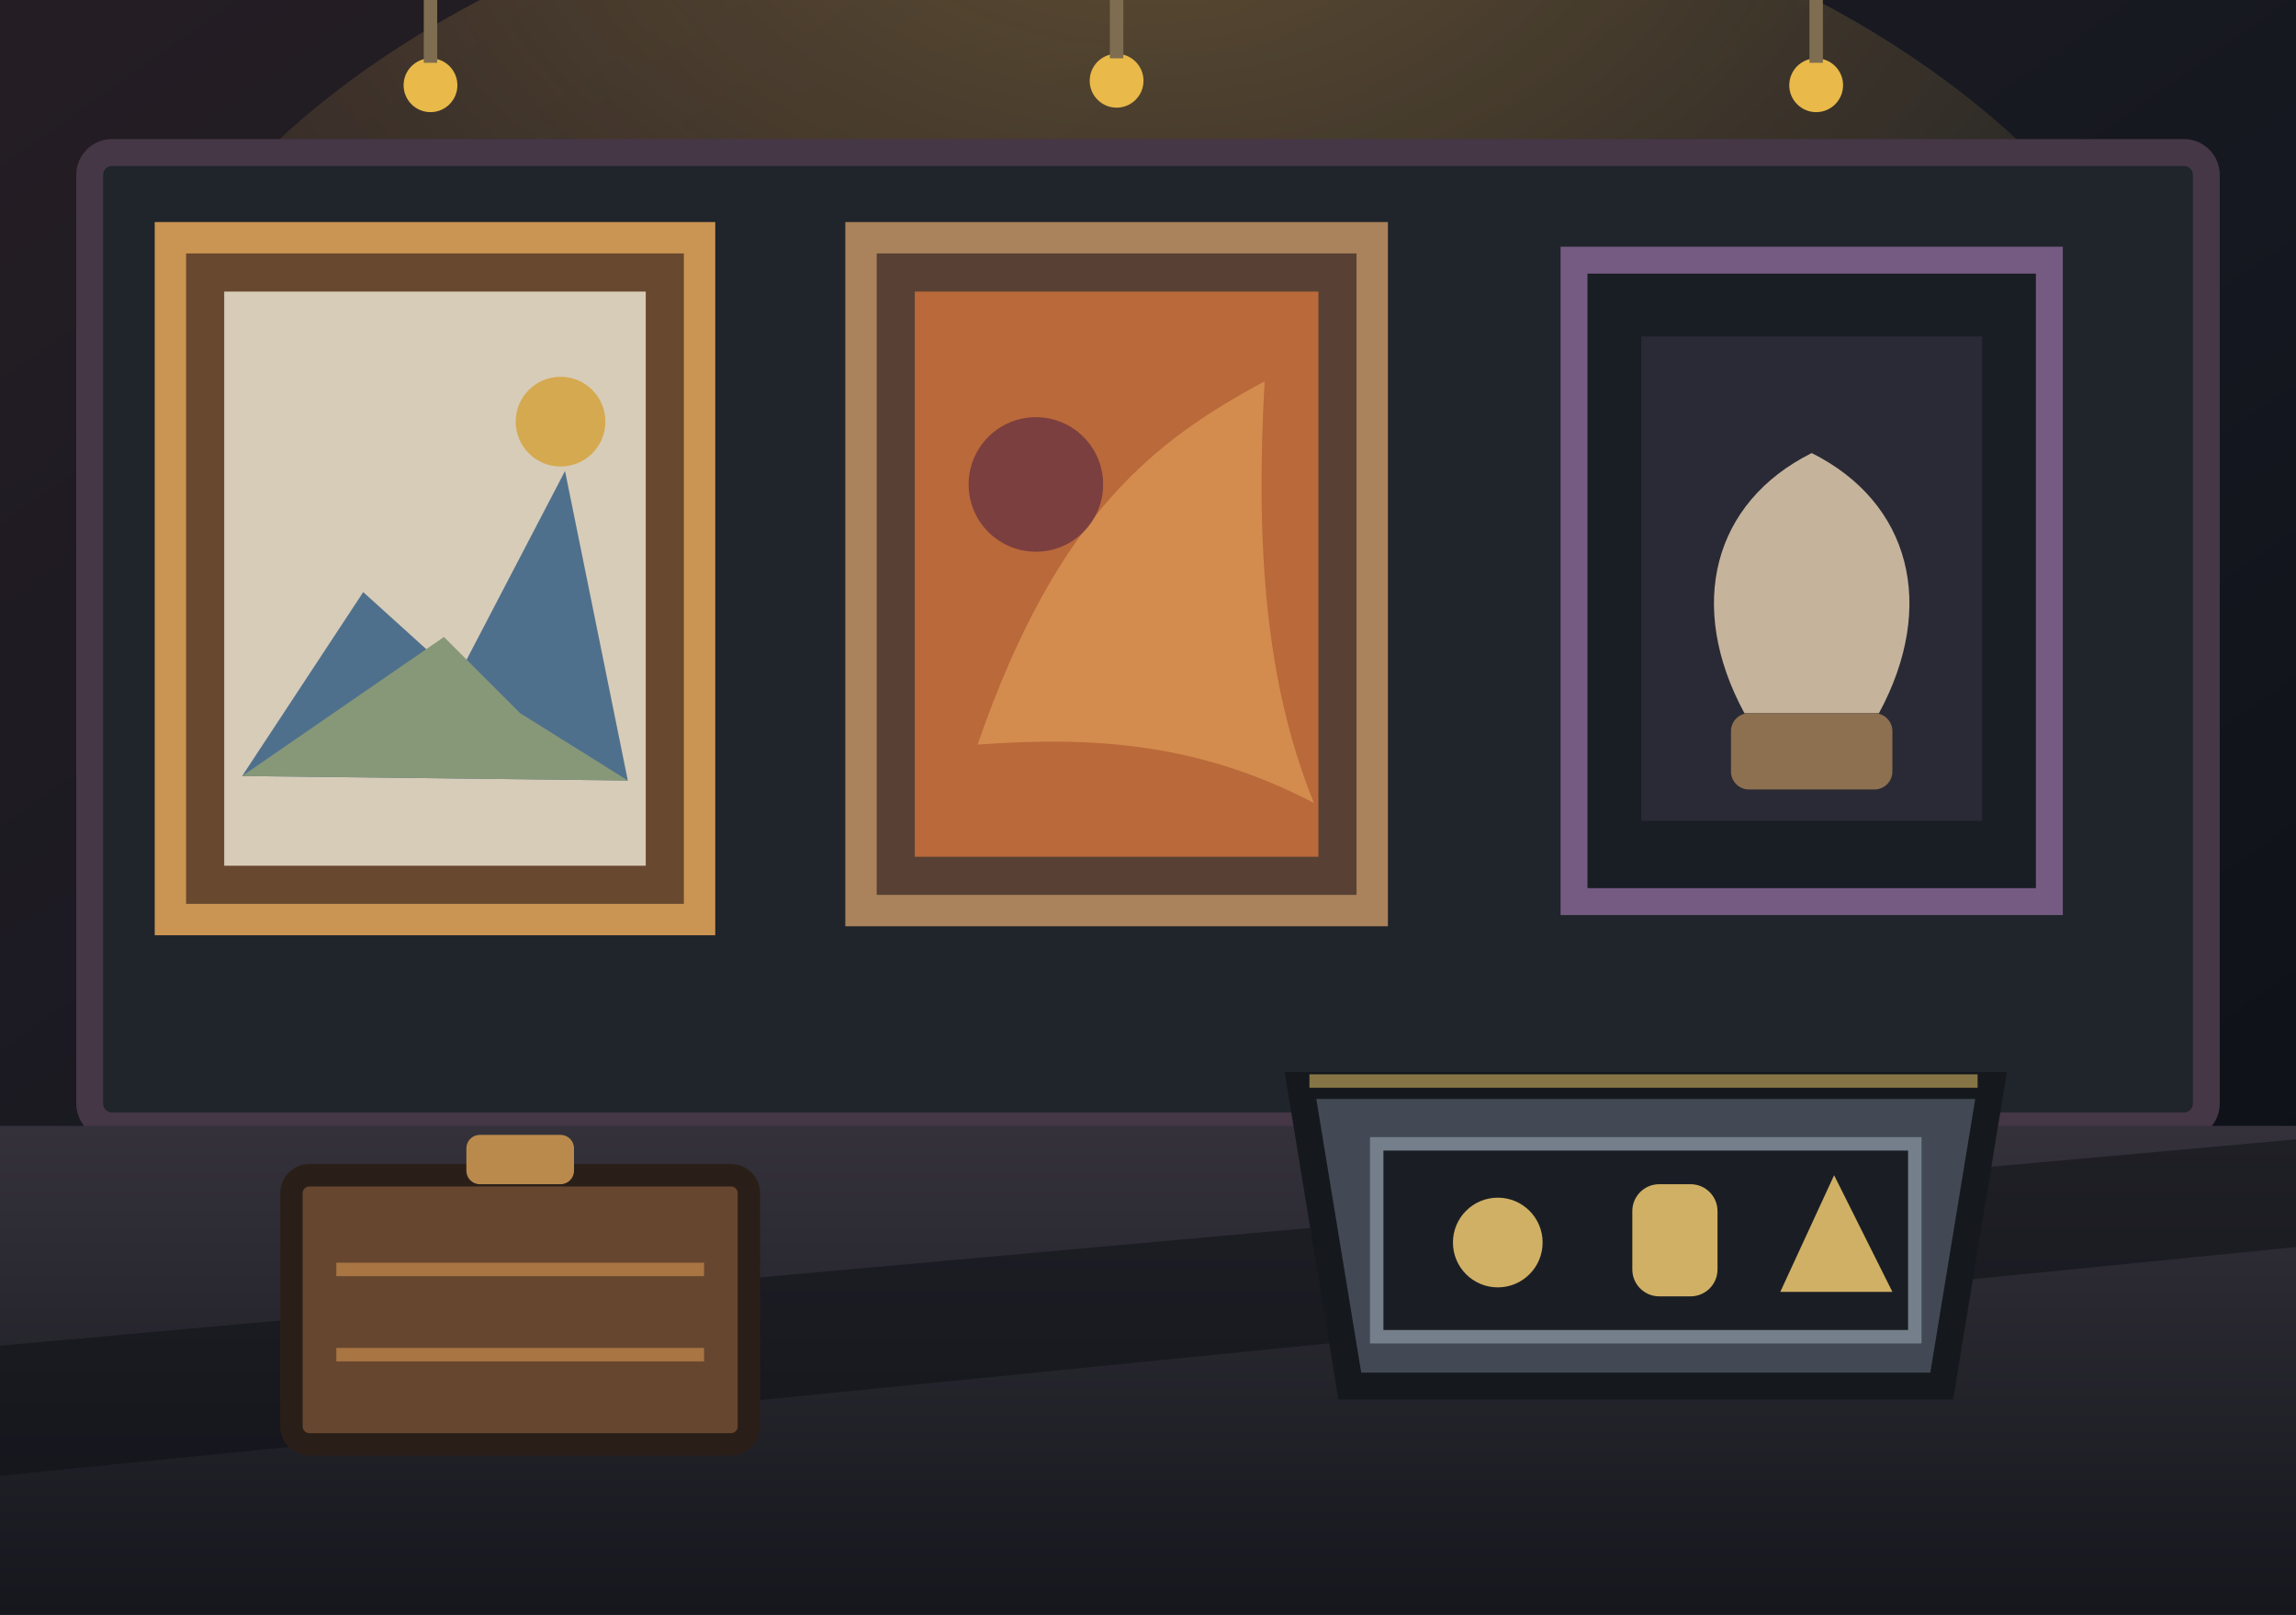
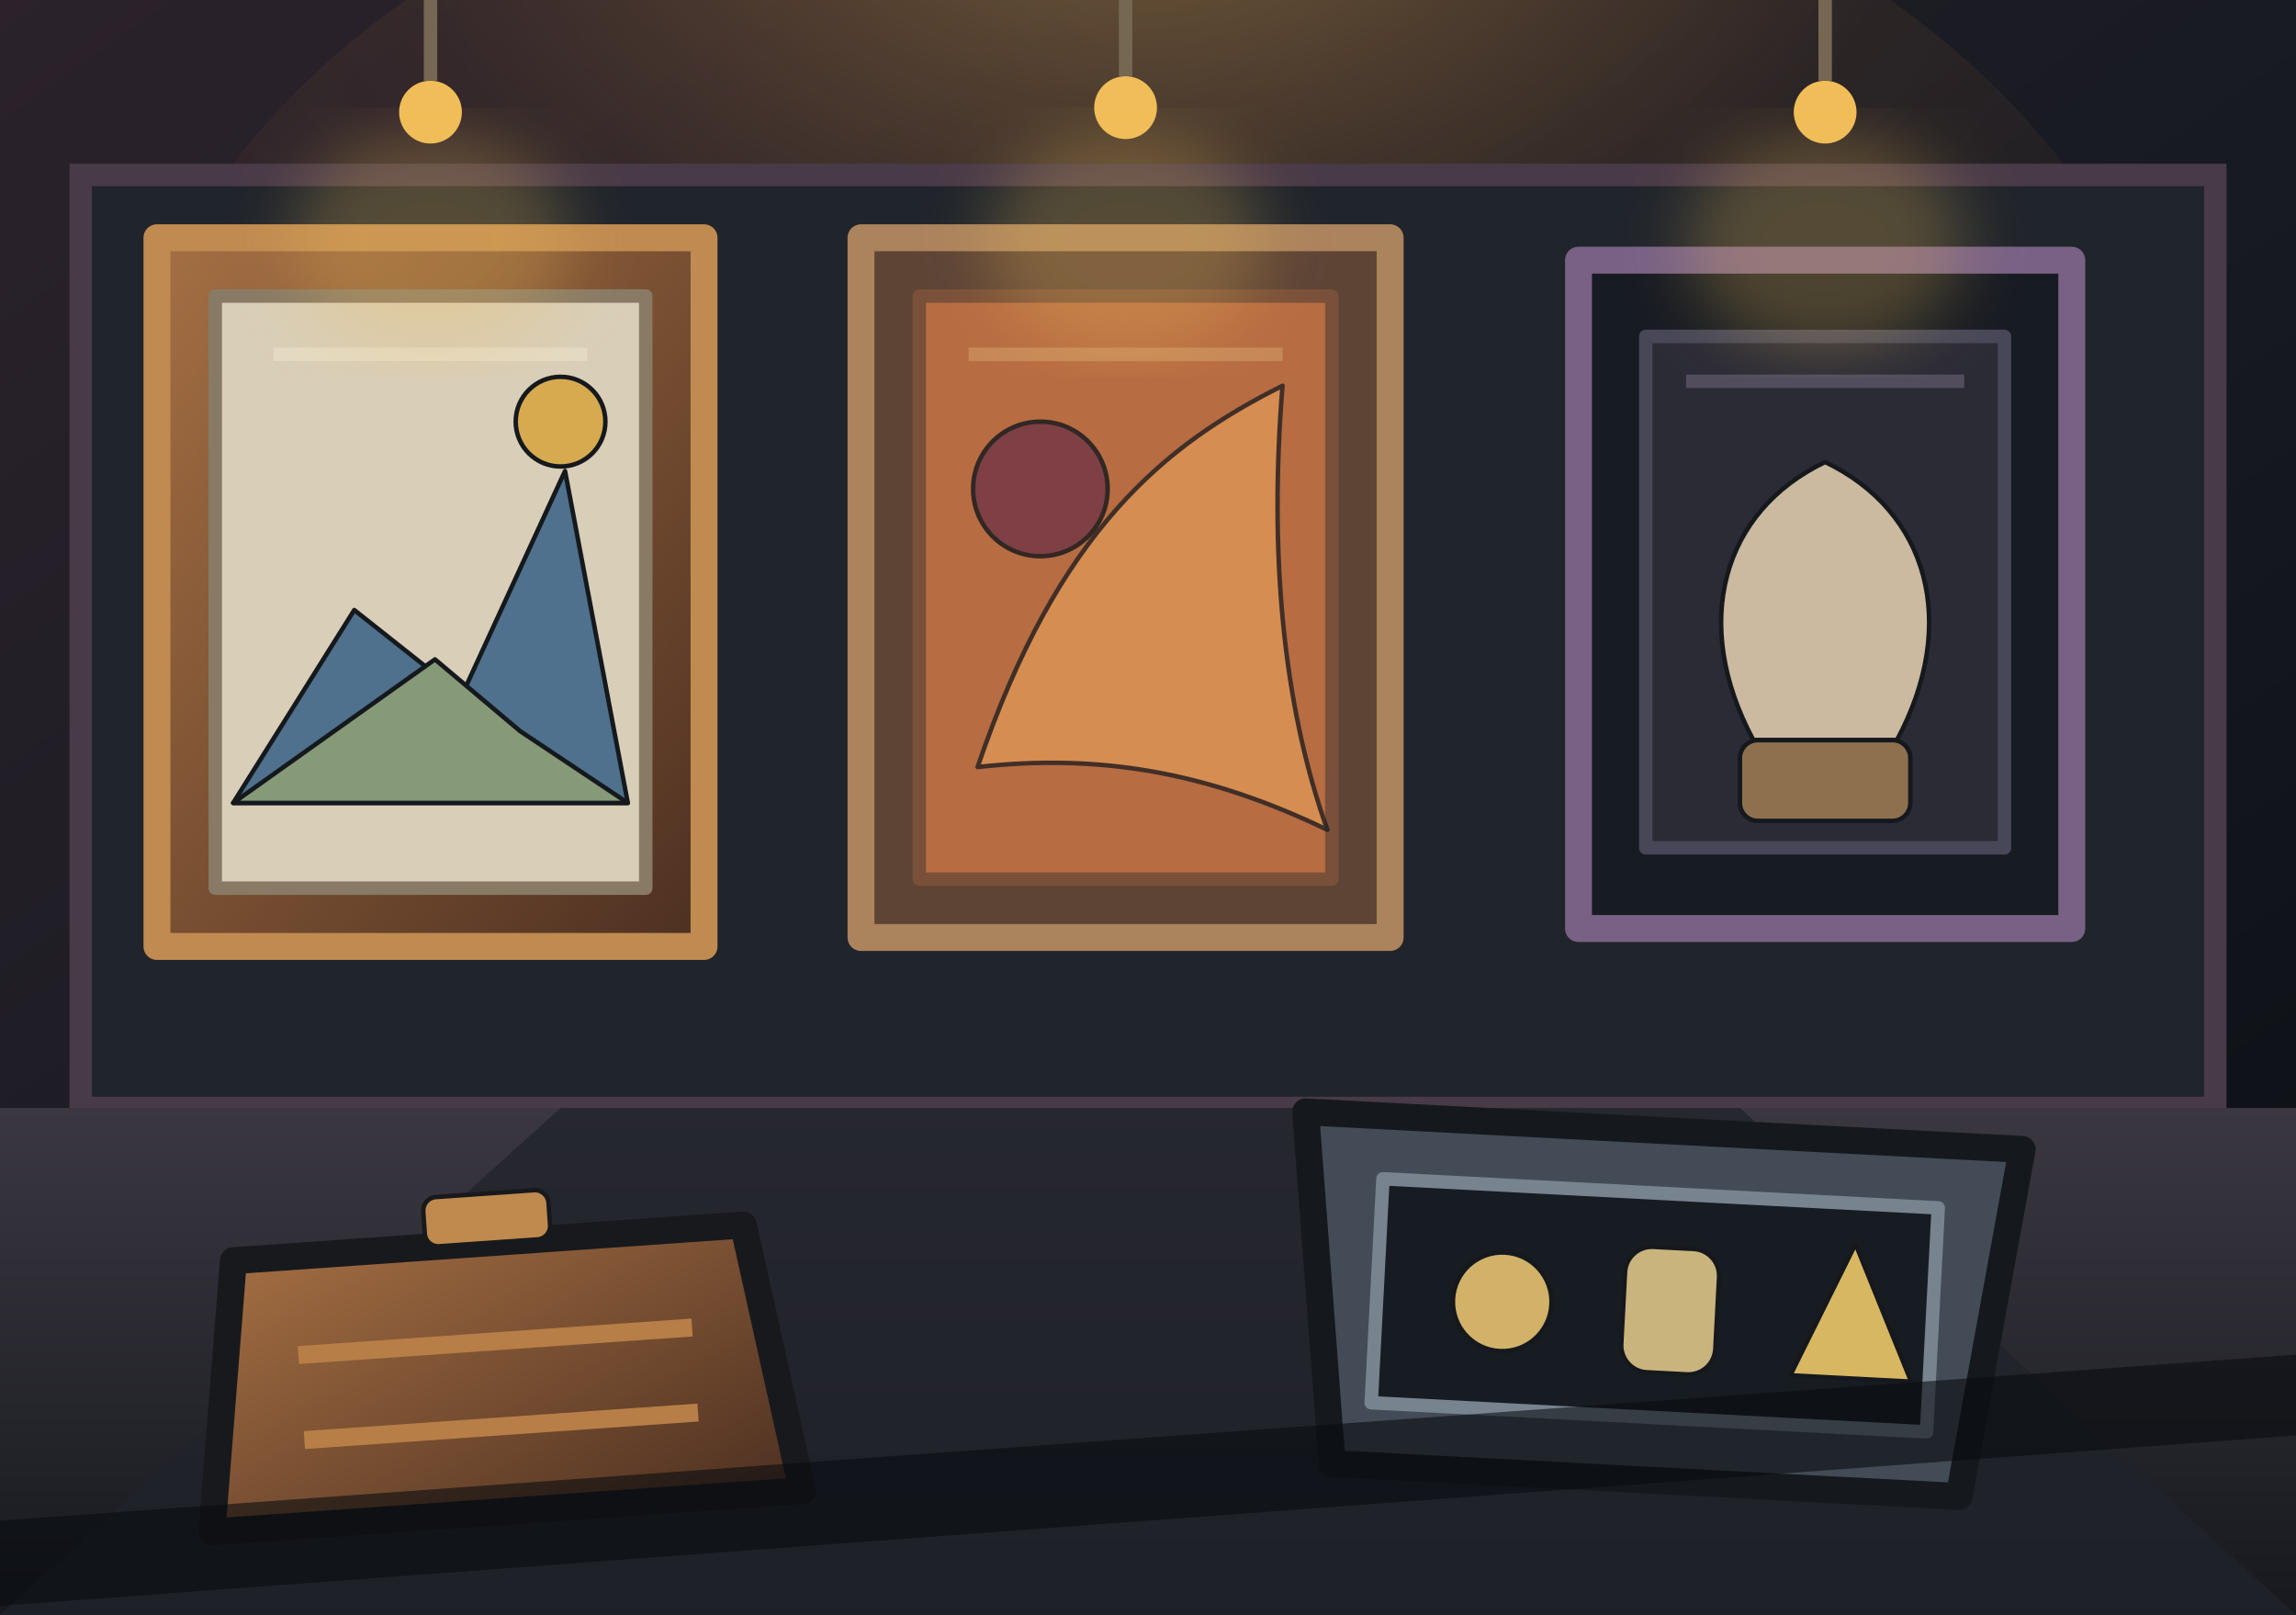
<svg xmlns="http://www.w3.org/2000/svg" viewBox="0 0 512 360">
  <defs>
-     <linearGradient id="galleryBg" x1="0" y1="0" x2="1" y2="1">
-       <stop stop-color="#251d24" />
-       <stop offset=".55" stop-color="#151820" />
-       <stop offset="1" stop-color="#0b0e13" />
+     <linearGradient id="wall" x1="0" y1="0" x2="1" y2="1">
+       <stop stop-color="#2b222b" />
+       <stop offset=".55" stop-color="#171a21" />
+       <stop offset="1" stop-color="#0a0d12" />
    </linearGradient>
    <linearGradient id="floor" x1="0" y1="0" x2="0" y2="1">
-       <stop stop-color="#34313a" />
-       <stop offset="1" stop-color="#15171d" />
+       <stop stop-color="#3a3740" />
+       <stop offset="1" stop-color="#17191f" />
    </linearGradient>
-     <radialGradient id="goldSpot" cx="50%" cy="0" r="75%">
-       <stop stop-color="#f0bf58" stop-opacity=".3" />
-       <stop offset="1" stop-color="#f0bf58" stop-opacity="0" />
+     <linearGradient id="wood" x1="0" y1="0" x2="1" y2="1">
+       <stop stop-color="#a56f43" />
+       <stop offset="1" stop-color="#4d3021" />
+     </linearGradient>
+     <radialGradient id="spot" cx="50%" cy="3%" r="75%">
+       <stop stop-color="#efbd59" stop-opacity=".43" />
+       <stop offset=".5" stop-color="#bd7739" stop-opacity=".09" />
+       <stop offset="1" stop-color="#bd7739" stop-opacity="0" />
    </radialGradient>
+     <filter id="soft">
+       <feGaussianBlur stdDeviation="7" />
+     </filter>
  </defs>
-   <rect width="512" height="360" fill="url(#galleryBg)" />
-   <ellipse cx="256" cy="116" rx="235" ry="150" fill="url(#goldSpot)" />
-   <rect x="20" y="34" width="472" height="217" rx="5" fill="#20242b" stroke="#453746" stroke-width="6" />
-   <g transform="translate(97 129)">
-     <rect x="-59" y="-76" width="118" height="152" fill="#68482f" stroke="#ca9552" stroke-width="7" />
-     <rect x="-47" y="-64" width="94" height="128" fill="#d7ccb8" />
-     <path d="M-43 44-16 3 5 22 29-24 43 45z" fill="#4f708c" />
-     <path d="M-43 44 2 13 19 30 43 45z" fill="#879879" />
-     <circle cx="28" cy="-35" r="10" fill="#d5a94f" />
+   <rect width="512" height="360" fill="url(#wall)" />
+   <ellipse cx="256" cy="109" rx="230" ry="157" fill="url(#spot)" />
+   <path d="M18 39h476v208H18z" fill="#20242b" stroke="#493a48" stroke-width="5" />
+   <g transform="translate(96 132)" stroke="#15191d" stroke-linejoin="round">
+     <rect x="-61" y="-79" width="122" height="158" fill="url(#wood)" stroke="#c08b50" stroke-width="6" />
+     <rect x="-48" y="-66" width="96" height="132" fill="#d9ceb7" stroke="#897a65" stroke-width="3" />
+     <path d="M-44 47-17 4 7 23 30-27 44 47z" fill="#4f718d" />
+     <path d="M-44 47 1 15 20 31 44 47z" fill="#879a78" />
+     <circle cx="29" cy="-38" r="10" fill="#d7aa50" />
+     <path d="M-35-53h70" stroke="#efe5ce" stroke-width="3" opacity=".5" />
  </g>
-   <g transform="translate(249 128)">
-     <rect x="-57" y="-75" width="114" height="150" fill="#584134" stroke="#aa825b" stroke-width="7" />
-     <rect x="-45" y="-63" width="90" height="126" fill="#ba693a" />
-     <path d="M-31 38c18-52 40-68 64-81-2 36 0 67 11 94-25-13-48-15-75-13z" fill="#de9a56" opacity=".72" />
-     <circle cx="-18" cy="-20" r="15" fill="#6d3540" opacity=".8" />
+   <g transform="translate(251 131)" stroke="#15191d" stroke-linejoin="round">
+     <rect x="-59" y="-78" width="118" height="156" fill="#5d4435" stroke="#ab835c" stroke-width="6" />
+     <rect x="-46" y="-65" width="92" height="130" fill="#b76c42" stroke="#795039" stroke-width="3" />
+     <path d="M-33 40c18-53 42-72 68-85-3 37 0 71 10 99-27-13-51-17-78-14z" fill="#e19a56" opacity=".73" />
+     <circle cx="-19" cy="-22" r="15" fill="#713744" opacity=".82" />
+     <path d="M-35-52h70" stroke="#e3b67c" stroke-width="3" opacity=".38" />
  </g>
-   <g transform="translate(404 128)">
-     <rect x="-53" y="-70" width="106" height="143" fill="#191d24" stroke="#755b82" stroke-width="6" />
-     <rect x="-38" y="-53" width="76" height="108" fill="#292a35" />
-     <path d="M0-27c22 11 28 34 15 58H-15C-28 7-22-16 0-27z" fill="#c6b39c" />
-     <rect x="-18" y="31" width="36" height="17" rx="4" fill="#8c704f" />
+   <g transform="translate(407 132)" stroke="#15191d" stroke-linejoin="round">
+     <rect x="-55" y="-74" width="110" height="149" fill="#171b22" stroke="#786185" stroke-width="6" />
+     <rect x="-40" y="-57" width="80" height="114" fill="#2b2b36" stroke="#474758" stroke-width="3" />
+     <path d="M0-29c23 11 30 36 16 62h-32C-30 7-23-18 0-29z" fill="#cbb9a0" />
+     <rect x="-19" y="33" width="38" height="18" rx="4" fill="#8e704f" />
+     <path d="M-31-47h62" stroke="#9b8ca7" stroke-width="3" opacity=".35" />
  </g>
-   <rect y="251" width="512" height="109" fill="url(#floor)" />
-   <path d="M0 300 512 254v24L0 329z" fill="#0e1116" opacity=".55" />
-   <g transform="translate(367 276)">
-     <path d="M-77-34h154l-11 67H-66z" fill="#424954" stroke="#15191e" stroke-width="6" />
-     <rect x="-60" y="-21" width="120" height="43" fill="#1a1e24" stroke="#747f8b" stroke-width="3" />
-     <g fill="#d0b065">
-       <circle cx="-33" cy="1" r="10" />
-       <rect x="-3" y="-12" width="19" height="25" rx="6" />
-       <path d="M30 12 42-14 55 12z" />
-     </g>
-     <path d="M-75-35 74-35" stroke="#e1bf65" stroke-width="3" opacity=".55" />
+   <g fill="#f0bd58">
+     <circle cx="96" cy="25" r="7" />
+     <circle cx="251" cy="24" r="7" />
+     <circle cx="407" cy="25" r="7" />
  </g>
-   <g transform="translate(116 292)">
-     <rect x="-51" y="-30" width="102" height="60" rx="4" fill="#67462f" stroke="#2a1f18" stroke-width="5" />
-     <path d="M-41-9h82M-41 10h82" stroke="#a87543" stroke-width="3" />
-     <rect x="-12" y="-39" width="24" height="11" rx="3" fill="#ba8a4d" />
+   <g stroke="#756751" stroke-width="3">
+     <path d="M96 0v18M251 0v17M407 0v18" />
  </g>
-   <g fill="#e9b949">
-     <circle cx="96" cy="19" r="6" />
-     <circle cx="249" cy="18" r="6" />
-     <circle cx="405" cy="19" r="6" />
+   <g opacity=".25" filter="url(#soft)" fill="#efbd59">
+     <ellipse cx="96" cy="54" rx="31" ry="25" />
+     <ellipse cx="251" cy="54" rx="31" ry="25" />
+     <ellipse cx="407" cy="54" rx="31" ry="25" />
  </g>
-   <g stroke="#7e6d50" stroke-width="3">
-     <path d="M96 0v14M249 0v13M405 0v14" />
+   <rect y="247" width="512" height="113" fill="url(#floor)" />
+   <path d="M0 360 125 247h263L512 360z" fill="#20232a" opacity=".78" />
+   <g transform="translate(369 291) rotate(3)" stroke="#15191d" stroke-linejoin="round">
+     <path d="M-80-39h160l-10 78H-70z" fill="#424b56" stroke-width="6" />
+     <rect x="-62" y="-25" width="124" height="50" fill="#171c22" stroke="#77838f" stroke-width="3" />
+     <circle cx="-34" cy="1" r="11" fill="#d1b268" />
+     <rect x="-7" y="-13" width="21" height="28" rx="6" fill="#cab47d" />
+     <path d="M31 14 44-16 58 14z" fill="#d8b763" />
  </g>
+   <g transform="translate(111 307) rotate(-4)" stroke="#17191d" stroke-linejoin="round">
+     <path d="M-57-30h114l9 60H-66z" fill="url(#wood)" stroke-width="6" />
+     <path d="M-44-8h88M-44 11h88" stroke="#b77e47" stroke-width="4" />
+     <rect x="-14" y="-41" width="28" height="11" rx="3" fill="#bf8a4d" />
+   </g>
+   <path d="M0 339 512 302v18L0 358z" fill="#070a0e" opacity=".58" />
</svg>
